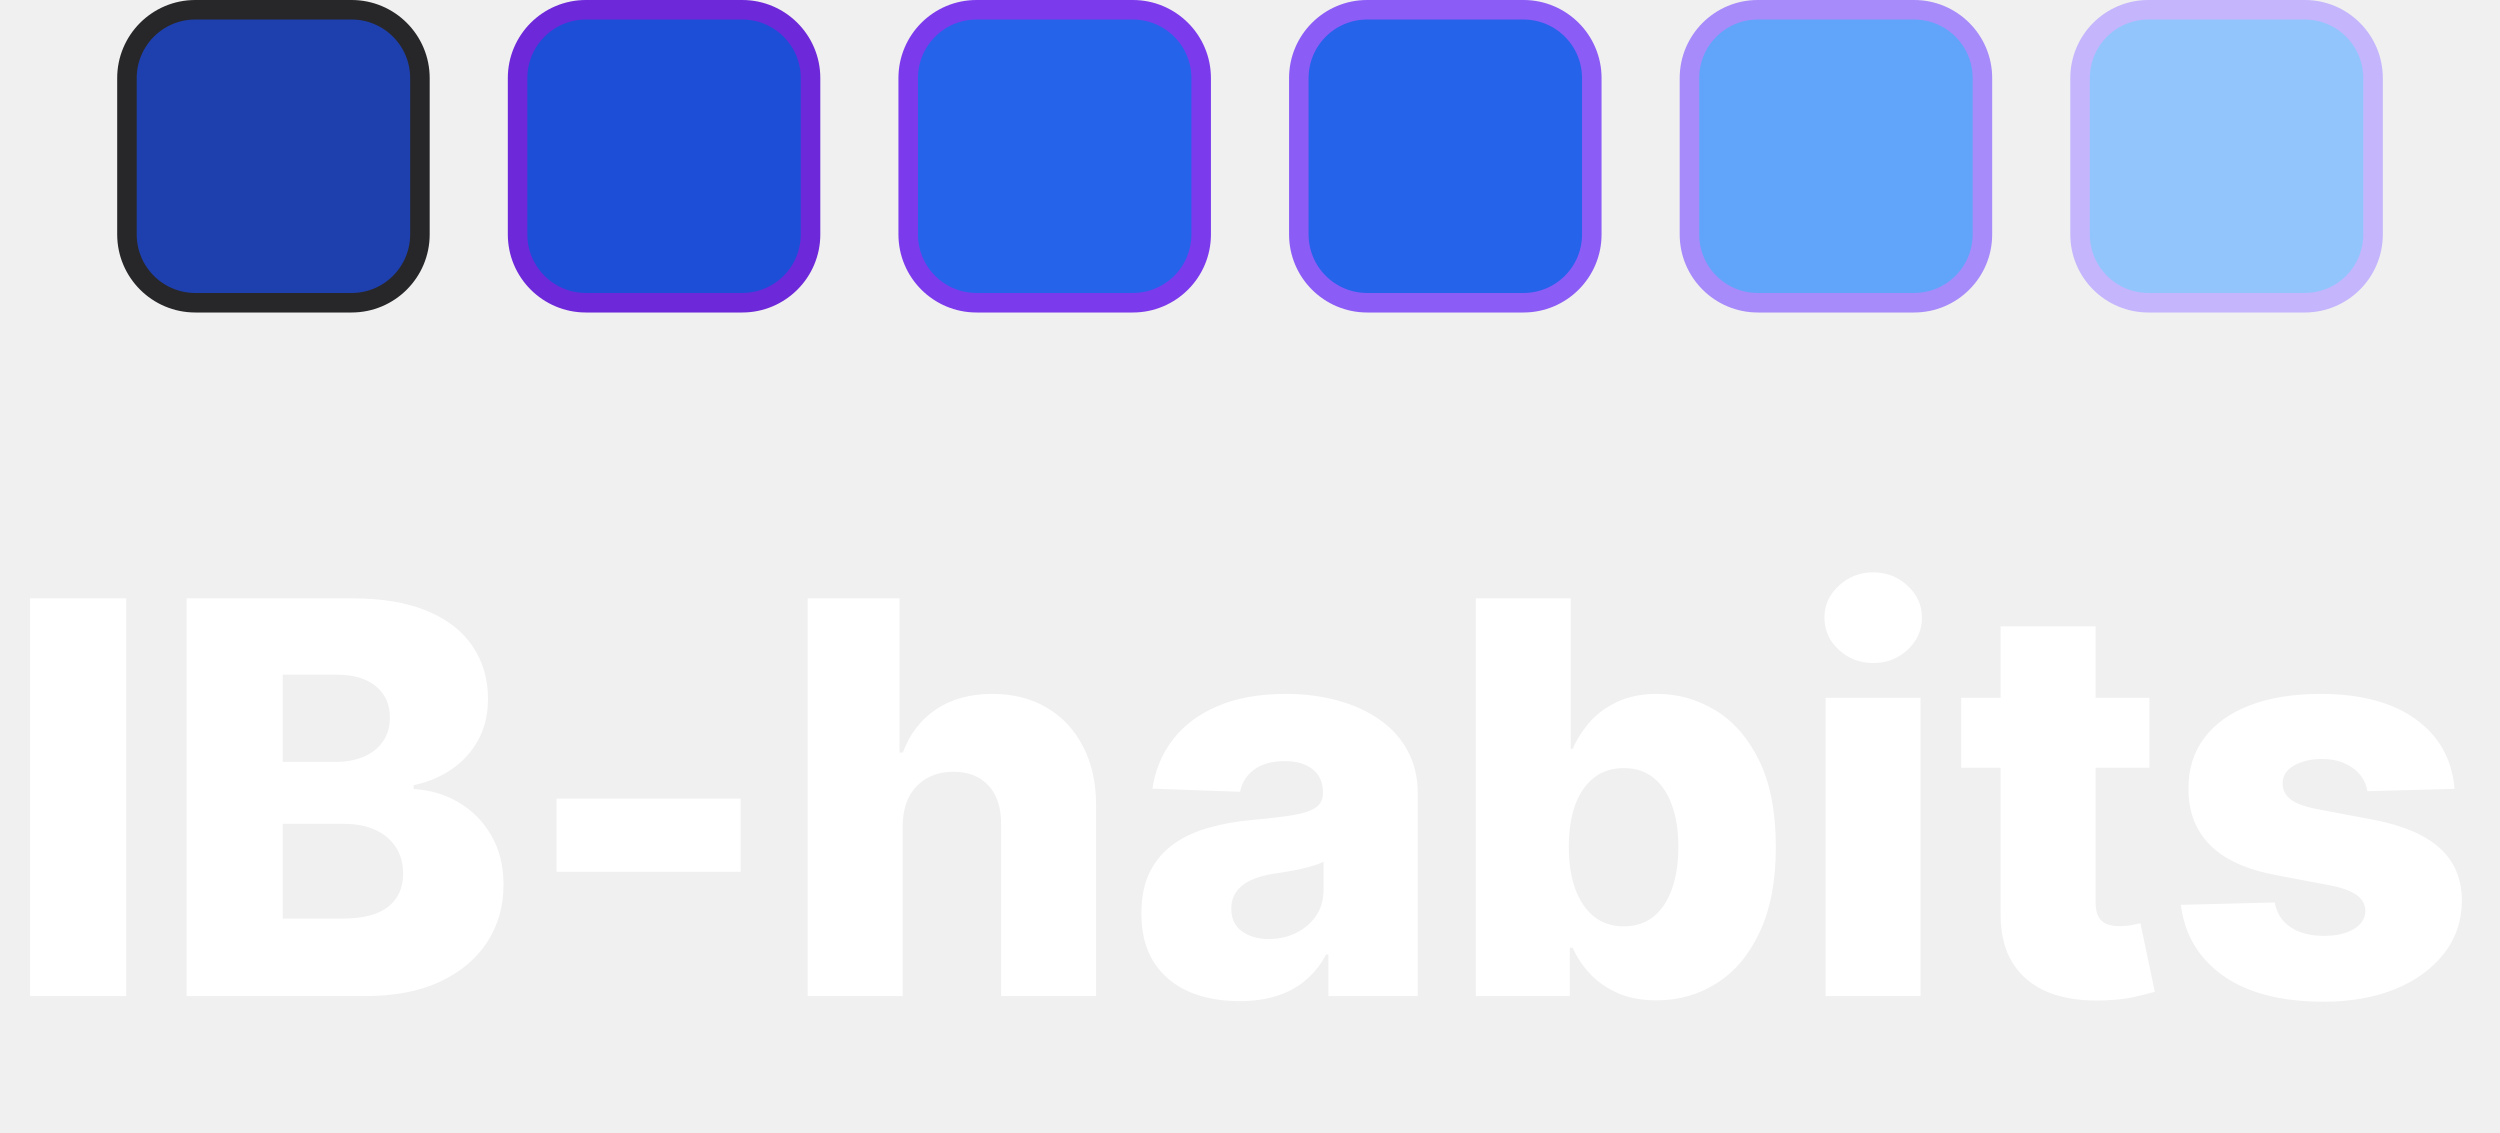
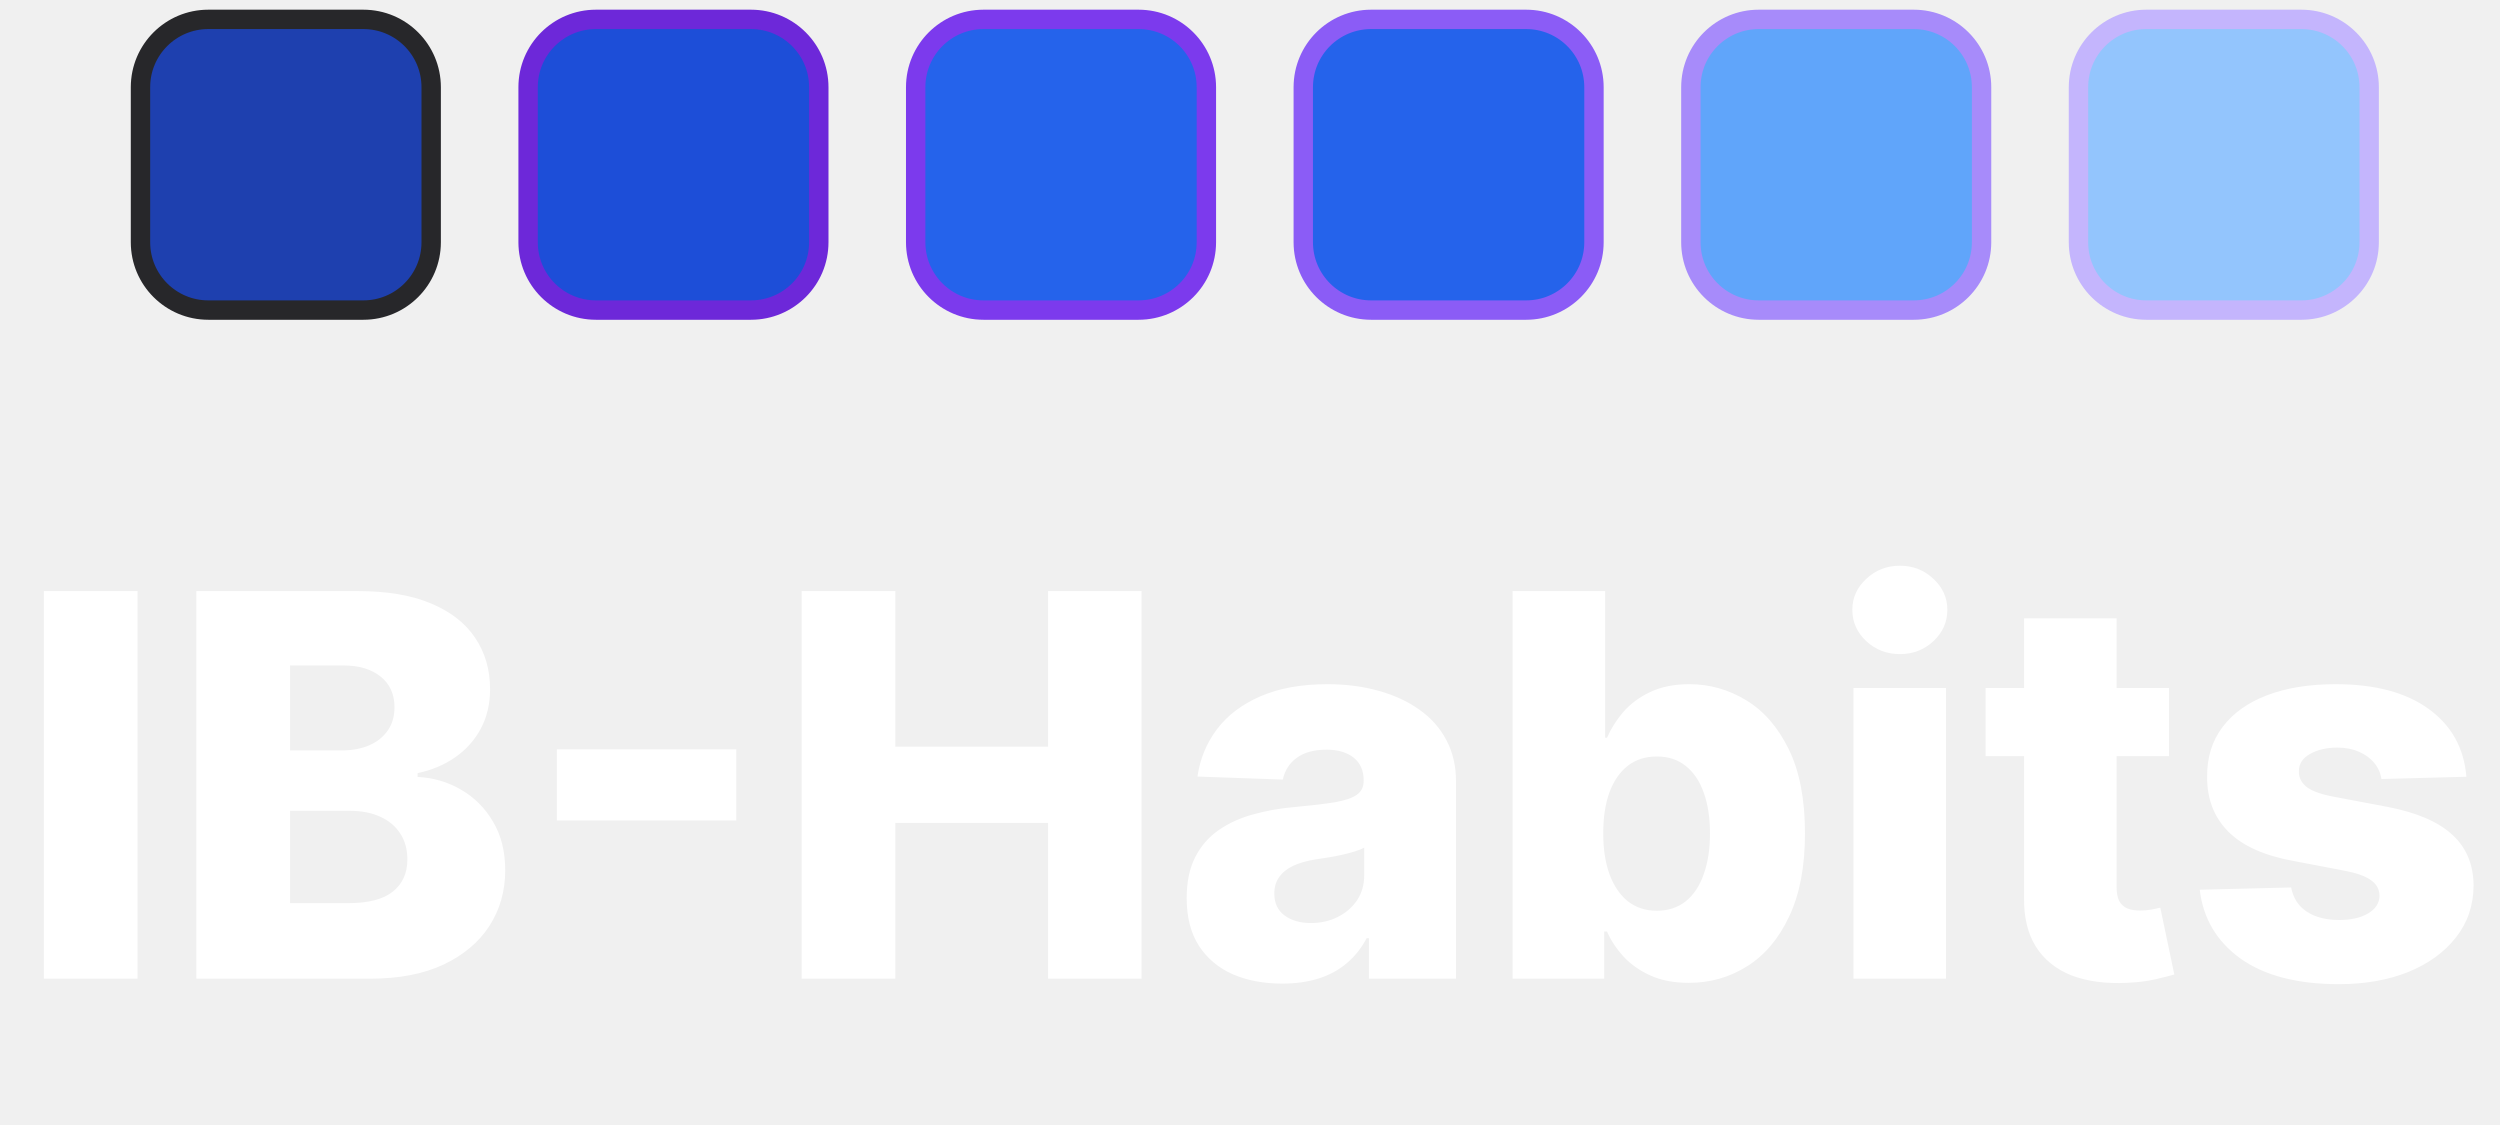
- <svg xmlns="http://www.w3.org/2000/svg" width="128" height="58" viewBox="0 0 128 58" fill="none">
-   <path d="M6.463 30.636V51H1.541V30.636H6.463ZM9.553 51V30.636H18.044C19.569 30.636 20.845 30.852 21.872 31.282C22.907 31.713 23.682 32.316 24.199 33.092C24.723 33.868 24.985 34.766 24.985 35.787C24.985 36.562 24.822 37.255 24.497 37.865C24.173 38.468 23.725 38.968 23.155 39.366C22.585 39.764 21.925 40.042 21.177 40.202V40.4C21.998 40.44 22.758 40.662 23.453 41.066C24.156 41.471 24.72 42.034 25.144 42.757C25.568 43.473 25.78 44.321 25.78 45.302C25.78 46.396 25.502 47.374 24.945 48.236C24.388 49.091 23.583 49.767 22.529 50.264C21.475 50.755 20.195 51 18.691 51H9.553ZM14.475 47.032H17.517C18.585 47.032 19.37 46.83 19.874 46.426C20.384 46.022 20.64 45.458 20.64 44.736C20.64 44.212 20.517 43.761 20.272 43.383C20.026 42.999 19.678 42.704 19.228 42.498C18.777 42.286 18.237 42.18 17.607 42.18H14.475V47.032ZM14.475 39.008H17.199C17.736 39.008 18.213 38.919 18.631 38.74C19.049 38.561 19.373 38.302 19.605 37.964C19.844 37.626 19.963 37.218 19.963 36.741C19.963 36.059 19.721 35.522 19.238 35.13C18.754 34.739 18.101 34.544 17.279 34.544H14.475V39.008ZM37.921 40.888V44.636H28.495V40.888H37.921ZM46.216 42.289V51H41.354V30.636H46.057V38.531H46.226C46.571 37.59 47.134 36.854 47.916 36.324C48.705 35.793 49.669 35.528 50.81 35.528C51.883 35.528 52.818 35.767 53.614 36.244C54.409 36.715 55.026 37.381 55.463 38.243C55.907 39.104 56.126 40.112 56.119 41.265V51H51.257V42.22C51.264 41.371 51.052 40.709 50.621 40.231C50.19 39.754 49.583 39.515 48.801 39.515C48.291 39.515 47.84 39.628 47.449 39.853C47.064 40.072 46.763 40.387 46.544 40.798C46.332 41.209 46.222 41.706 46.216 42.289ZM63.46 51.258C62.485 51.258 61.62 51.096 60.865 50.771C60.116 50.44 59.522 49.943 59.085 49.28C58.654 48.61 58.439 47.772 58.439 46.764C58.439 45.916 58.588 45.2 58.886 44.616C59.184 44.033 59.595 43.559 60.119 43.194C60.643 42.83 61.246 42.555 61.929 42.369C62.611 42.177 63.341 42.048 64.116 41.981C64.984 41.902 65.684 41.819 66.214 41.733C66.744 41.64 67.129 41.511 67.368 41.345C67.613 41.173 67.735 40.931 67.735 40.619V40.569C67.735 40.059 67.56 39.664 67.209 39.386C66.857 39.108 66.383 38.968 65.787 38.968C65.144 38.968 64.626 39.108 64.235 39.386C63.844 39.664 63.596 40.049 63.49 40.539L59.005 40.38C59.138 39.452 59.479 38.624 60.029 37.895C60.586 37.159 61.349 36.582 62.316 36.164C63.291 35.74 64.461 35.528 65.826 35.528C66.801 35.528 67.699 35.644 68.521 35.876C69.343 36.102 70.059 36.433 70.669 36.87C71.278 37.301 71.749 37.832 72.081 38.461C72.419 39.091 72.588 39.81 72.588 40.619V51H68.014V48.872H67.894C67.623 49.389 67.275 49.827 66.85 50.184C66.433 50.542 65.939 50.811 65.369 50.99C64.805 51.169 64.169 51.258 63.46 51.258ZM64.961 48.077C65.485 48.077 65.956 47.97 66.373 47.758C66.797 47.546 67.135 47.255 67.387 46.883C67.639 46.505 67.765 46.068 67.765 45.571V44.119C67.626 44.192 67.457 44.258 67.258 44.318C67.066 44.378 66.854 44.434 66.622 44.487C66.39 44.54 66.151 44.586 65.906 44.626C65.661 44.666 65.425 44.702 65.2 44.736C64.743 44.809 64.351 44.921 64.027 45.074C63.709 45.226 63.463 45.425 63.291 45.67C63.125 45.909 63.042 46.194 63.042 46.525C63.042 47.029 63.221 47.414 63.579 47.679C63.944 47.944 64.404 48.077 64.961 48.077ZM75.561 51V30.636H80.423V38.342H80.522C80.721 37.878 81.003 37.431 81.368 37C81.739 36.569 82.209 36.218 82.779 35.946C83.356 35.667 84.046 35.528 84.848 35.528C85.908 35.528 86.899 35.807 87.821 36.363C88.749 36.92 89.498 37.779 90.068 38.939C90.638 40.099 90.923 41.577 90.923 43.373C90.923 45.103 90.648 46.552 90.098 47.718C89.554 48.885 88.818 49.76 87.89 50.343C86.969 50.927 85.945 51.218 84.818 51.218C84.049 51.218 83.383 51.093 82.819 50.841C82.256 50.589 81.782 50.257 81.397 49.846C81.019 49.435 80.728 48.995 80.522 48.524H80.373V51H75.561ZM80.323 43.363C80.323 44.185 80.433 44.901 80.652 45.511C80.877 46.121 81.198 46.595 81.616 46.933C82.04 47.264 82.547 47.43 83.137 47.43C83.734 47.43 84.241 47.264 84.659 46.933C85.076 46.595 85.391 46.121 85.603 45.511C85.822 44.901 85.931 44.185 85.931 43.363C85.931 42.541 85.822 41.829 85.603 41.226C85.391 40.622 85.076 40.155 84.659 39.824C84.248 39.492 83.741 39.327 83.137 39.327C82.541 39.327 82.034 39.489 81.616 39.814C81.198 40.139 80.877 40.602 80.652 41.206C80.433 41.809 80.323 42.528 80.323 43.363ZM93.471 51V35.727H98.333V51H93.471ZM95.907 33.947C95.224 33.947 94.638 33.722 94.147 33.271C93.656 32.814 93.411 32.264 93.411 31.62C93.411 30.984 93.656 30.441 94.147 29.99C94.638 29.532 95.224 29.304 95.907 29.304C96.596 29.304 97.183 29.532 97.667 29.99C98.157 30.441 98.403 30.984 98.403 31.62C98.403 32.264 98.157 32.814 97.667 33.271C97.183 33.722 96.596 33.947 95.907 33.947ZM110.049 35.727V39.307H100.414V35.727H110.049ZM102.432 32.068H107.294V46.197C107.294 46.495 107.341 46.737 107.434 46.923C107.533 47.102 107.676 47.231 107.861 47.311C108.047 47.384 108.269 47.42 108.527 47.42C108.713 47.42 108.908 47.404 109.114 47.37C109.326 47.331 109.485 47.298 109.591 47.271L110.327 50.781C110.095 50.847 109.767 50.93 109.343 51.03C108.925 51.129 108.425 51.192 107.841 51.218C106.701 51.272 105.723 51.139 104.908 50.821C104.099 50.496 103.48 49.992 103.049 49.309C102.624 48.627 102.419 47.768 102.432 46.734V32.068ZM125.672 40.39L121.207 40.51C121.161 40.191 121.035 39.91 120.83 39.664C120.624 39.413 120.356 39.217 120.024 39.078C119.699 38.932 119.321 38.859 118.891 38.859C118.327 38.859 117.847 38.972 117.449 39.197C117.058 39.423 116.866 39.727 116.872 40.112C116.866 40.41 116.985 40.669 117.23 40.888C117.482 41.106 117.929 41.282 118.572 41.414L121.516 41.971C123.04 42.263 124.174 42.747 124.916 43.423C125.665 44.099 126.043 44.994 126.05 46.108C126.043 47.155 125.732 48.066 125.115 48.842C124.505 49.618 123.67 50.221 122.609 50.652C121.549 51.076 120.336 51.288 118.97 51.288C116.789 51.288 115.069 50.841 113.81 49.946C112.557 49.044 111.841 47.838 111.662 46.327L116.464 46.207C116.571 46.764 116.846 47.188 117.29 47.48C117.734 47.772 118.301 47.917 118.99 47.917C119.613 47.917 120.12 47.801 120.511 47.569C120.902 47.337 121.101 47.029 121.108 46.645C121.101 46.3 120.949 46.025 120.651 45.819C120.352 45.607 119.885 45.441 119.249 45.322L116.584 44.815C115.053 44.537 113.912 44.023 113.163 43.274C112.414 42.518 112.043 41.557 112.05 40.39C112.043 39.37 112.315 38.498 112.865 37.775C113.415 37.046 114.197 36.489 115.212 36.105C116.226 35.72 117.422 35.528 118.801 35.528C120.869 35.528 122.5 35.962 123.693 36.831C124.886 37.693 125.546 38.879 125.672 40.39Z" fill="white" />
-   <rect x="6.5" y="0.5" width="15" height="15" rx="3.5" fill="#1E40AF" stroke="#27272A" />
-   <rect x="26.5" y="0.5" width="15" height="15" rx="3.5" fill="#1D4ED8" stroke="#6D28D9" />
-   <rect x="46.5" y="0.5" width="15" height="15" rx="3.5" fill="#2563EB" stroke="#7C3AED" />
-   <rect x="66.5" y="0.5" width="15" height="15" rx="3.5" fill="#2563EB" stroke="#8B5CF6" />
-   <rect x="86.5" y="0.5" width="15" height="15" rx="3.5" fill="#60A5FA" stroke="#A78BFA" />
-   <rect x="106.5" y="0.5" width="15" height="15" rx="3.5" fill="#93C5FD" stroke="#C4B5FD" />
+ <svg xmlns="http://www.w3.org/2000/svg" width="129" height="58" viewBox="0 0 129 58" fill="none">
+   <path d="M7.097 30.5V50.5H2.263V30.5H7.097ZM10.132 50.5V30.5H18.472C19.969 30.5 21.222 30.711 22.231 31.134C23.247 31.558 24.009 32.15 24.517 32.912C25.031 33.674 25.288 34.556 25.288 35.558C25.288 36.32 25.128 37 24.809 37.599C24.491 38.192 24.051 38.683 23.491 39.074C22.931 39.465 22.284 39.738 21.548 39.894V40.09C22.355 40.129 23.101 40.347 23.784 40.744C24.474 41.141 25.028 41.694 25.444 42.404C25.861 43.107 26.069 43.941 26.069 44.904C26.069 45.978 25.796 46.939 25.249 47.785C24.702 48.625 23.911 49.289 22.876 49.777C21.841 50.259 20.584 50.5 19.106 50.5H10.132ZM14.966 46.603H17.954C19.002 46.603 19.774 46.405 20.268 46.008C20.77 45.61 21.02 45.057 21.02 44.347C21.02 43.833 20.9 43.39 20.659 43.019C20.418 42.642 20.076 42.352 19.634 42.15C19.191 41.942 18.66 41.838 18.042 41.838H14.966V46.603ZM14.966 38.722H17.642C18.169 38.722 18.638 38.635 19.048 38.459C19.458 38.283 19.777 38.029 20.005 37.697C20.239 37.365 20.356 36.965 20.356 36.496C20.356 35.825 20.119 35.298 19.643 34.914C19.168 34.53 18.527 34.338 17.72 34.338H14.966V38.722ZM37.993 38.664V42.336H28.735V38.664H37.993ZM41.365 50.5V30.5H46.199V38.527H54.08V30.5H58.904V50.5H54.08V42.463H46.199V50.5H41.365ZM66.165 50.754C65.207 50.754 64.358 50.594 63.616 50.275C62.88 49.95 62.297 49.461 61.868 48.81C61.444 48.153 61.233 47.329 61.233 46.34C61.233 45.506 61.379 44.803 61.672 44.23C61.965 43.657 62.369 43.192 62.883 42.834C63.398 42.476 63.99 42.206 64.661 42.023C65.331 41.834 66.047 41.707 66.809 41.642C67.662 41.564 68.349 41.483 68.87 41.398C69.39 41.307 69.768 41.18 70.002 41.017C70.243 40.848 70.364 40.61 70.364 40.304V40.256C70.364 39.754 70.191 39.367 69.846 39.093C69.501 38.82 69.036 38.683 68.45 38.683C67.818 38.683 67.31 38.82 66.926 39.093C66.542 39.367 66.298 39.745 66.194 40.226L61.789 40.07C61.92 39.159 62.255 38.345 62.795 37.629C63.342 36.906 64.091 36.34 65.041 35.929C65.999 35.513 67.148 35.304 68.489 35.304C69.446 35.304 70.328 35.418 71.135 35.646C71.942 35.868 72.646 36.193 73.245 36.623C73.844 37.046 74.306 37.567 74.631 38.185C74.963 38.804 75.129 39.51 75.129 40.304V50.5H70.637V48.41H70.52C70.253 48.918 69.911 49.347 69.495 49.699C69.084 50.05 68.599 50.314 68.04 50.49C67.486 50.666 66.861 50.754 66.165 50.754ZM67.639 47.629C68.153 47.629 68.616 47.525 69.026 47.316C69.442 47.108 69.775 46.821 70.022 46.457C70.269 46.086 70.393 45.656 70.393 45.168V43.742C70.256 43.814 70.09 43.879 69.895 43.937C69.706 43.996 69.498 44.051 69.27 44.103C69.042 44.155 68.808 44.201 68.567 44.24C68.326 44.279 68.095 44.315 67.874 44.347C67.424 44.419 67.04 44.53 66.721 44.679C66.409 44.829 66.168 45.025 65.999 45.265C65.836 45.5 65.754 45.78 65.754 46.105C65.754 46.6 65.93 46.978 66.282 47.238C66.64 47.498 67.092 47.629 67.639 47.629ZM78.049 50.5V30.5H82.825V38.068H82.922C83.118 37.612 83.394 37.173 83.752 36.75C84.117 36.327 84.579 35.981 85.139 35.715C85.706 35.441 86.383 35.304 87.17 35.304C88.212 35.304 89.185 35.578 90.09 36.125C91.002 36.672 91.737 37.515 92.297 38.654C92.857 39.793 93.137 41.245 93.137 43.01C93.137 44.709 92.867 46.131 92.327 47.277C91.793 48.423 91.07 49.282 90.159 49.855C89.254 50.428 88.248 50.715 87.141 50.715C86.386 50.715 85.731 50.591 85.178 50.343C84.625 50.096 84.159 49.771 83.782 49.367C83.411 48.963 83.124 48.53 82.922 48.068H82.776V50.5H78.049ZM82.727 43C82.727 43.807 82.834 44.51 83.049 45.109C83.271 45.708 83.586 46.174 83.996 46.506C84.413 46.831 84.911 46.994 85.491 46.994C86.077 46.994 86.575 46.831 86.985 46.506C87.395 46.174 87.704 45.708 87.912 45.109C88.127 44.51 88.235 43.807 88.235 43C88.235 42.193 88.127 41.493 87.912 40.9C87.704 40.308 87.395 39.849 86.985 39.523C86.581 39.198 86.083 39.035 85.491 39.035C84.905 39.035 84.407 39.194 83.996 39.513C83.586 39.832 83.271 40.288 83.049 40.881C82.834 41.473 82.727 42.179 82.727 43ZM95.64 50.5V35.5H100.415V50.5H95.64ZM98.032 33.752C97.362 33.752 96.785 33.53 96.304 33.088C95.822 32.638 95.581 32.098 95.581 31.467C95.581 30.842 95.822 30.308 96.304 29.865C96.785 29.416 97.362 29.191 98.032 29.191C98.709 29.191 99.285 29.416 99.761 29.865C100.242 30.308 100.483 30.842 100.483 31.467C100.483 32.098 100.242 32.638 99.761 33.088C99.285 33.53 98.709 33.752 98.032 33.752ZM111.921 35.5V39.015H102.458V35.5H111.921ZM104.441 31.906H109.216V45.783C109.216 46.076 109.262 46.314 109.353 46.496C109.451 46.672 109.591 46.799 109.773 46.877C109.955 46.948 110.173 46.984 110.427 46.984C110.609 46.984 110.802 46.968 111.003 46.935C111.212 46.896 111.368 46.864 111.472 46.838L112.195 50.285C111.967 50.35 111.645 50.431 111.228 50.529C110.818 50.627 110.326 50.689 109.753 50.715C108.634 50.767 107.673 50.636 106.872 50.324C106.078 50.005 105.47 49.51 105.046 48.84C104.63 48.169 104.428 47.326 104.441 46.31V31.906ZM127.266 40.08L122.881 40.197C122.835 39.885 122.712 39.608 122.51 39.367C122.308 39.12 122.044 38.928 121.719 38.791C121.4 38.648 121.029 38.576 120.605 38.576C120.052 38.576 119.58 38.687 119.189 38.908C118.805 39.129 118.616 39.429 118.623 39.806C118.616 40.099 118.734 40.353 118.975 40.568C119.222 40.783 119.661 40.956 120.293 41.086L123.184 41.633C124.681 41.919 125.794 42.394 126.523 43.058C127.259 43.722 127.63 44.601 127.637 45.695C127.63 46.724 127.324 47.619 126.719 48.381C126.12 49.142 125.299 49.735 124.258 50.158C123.216 50.575 122.025 50.783 120.684 50.783C118.542 50.783 116.852 50.343 115.615 49.465C114.385 48.579 113.682 47.394 113.506 45.91L118.223 45.793C118.327 46.34 118.597 46.756 119.033 47.043C119.469 47.329 120.026 47.472 120.703 47.472C121.315 47.472 121.813 47.358 122.197 47.131C122.581 46.903 122.777 46.6 122.783 46.222C122.777 45.884 122.627 45.614 122.334 45.412C122.041 45.203 121.582 45.041 120.957 44.924L118.34 44.425C116.836 44.152 115.716 43.648 114.98 42.912C114.245 42.17 113.88 41.226 113.887 40.08C113.88 39.077 114.147 38.221 114.687 37.511C115.228 36.795 115.996 36.248 116.992 35.871C117.988 35.493 119.163 35.304 120.518 35.304C122.549 35.304 124.15 35.731 125.322 36.584C126.494 37.43 127.142 38.596 127.266 40.08Z" fill="white" />
+   <rect x="7.249" y="1" width="15" height="15" rx="3.5" fill="#1E40AF" stroke="#27272A" />
+   <rect x="27.25" y="1" width="15" height="15" rx="3.5" fill="#1D4ED8" stroke="#6D28D9" />
+   <rect x="47.249" y="1" width="15" height="15" rx="3.5" fill="#2563EB" stroke="#7C3AED" />
+   <rect x="67.249" y="1" width="15" height="15" rx="3.5" fill="#2563EB" stroke="#8B5CF6" />
+   <rect x="87.249" y="1" width="15" height="15" rx="3.5" fill="#60A5FA" stroke="#A78BFA" />
+   <rect x="107.249" y="1" width="15" height="15" rx="3.5" fill="#93C5FD" stroke="#C4B5FD" />
</svg>
